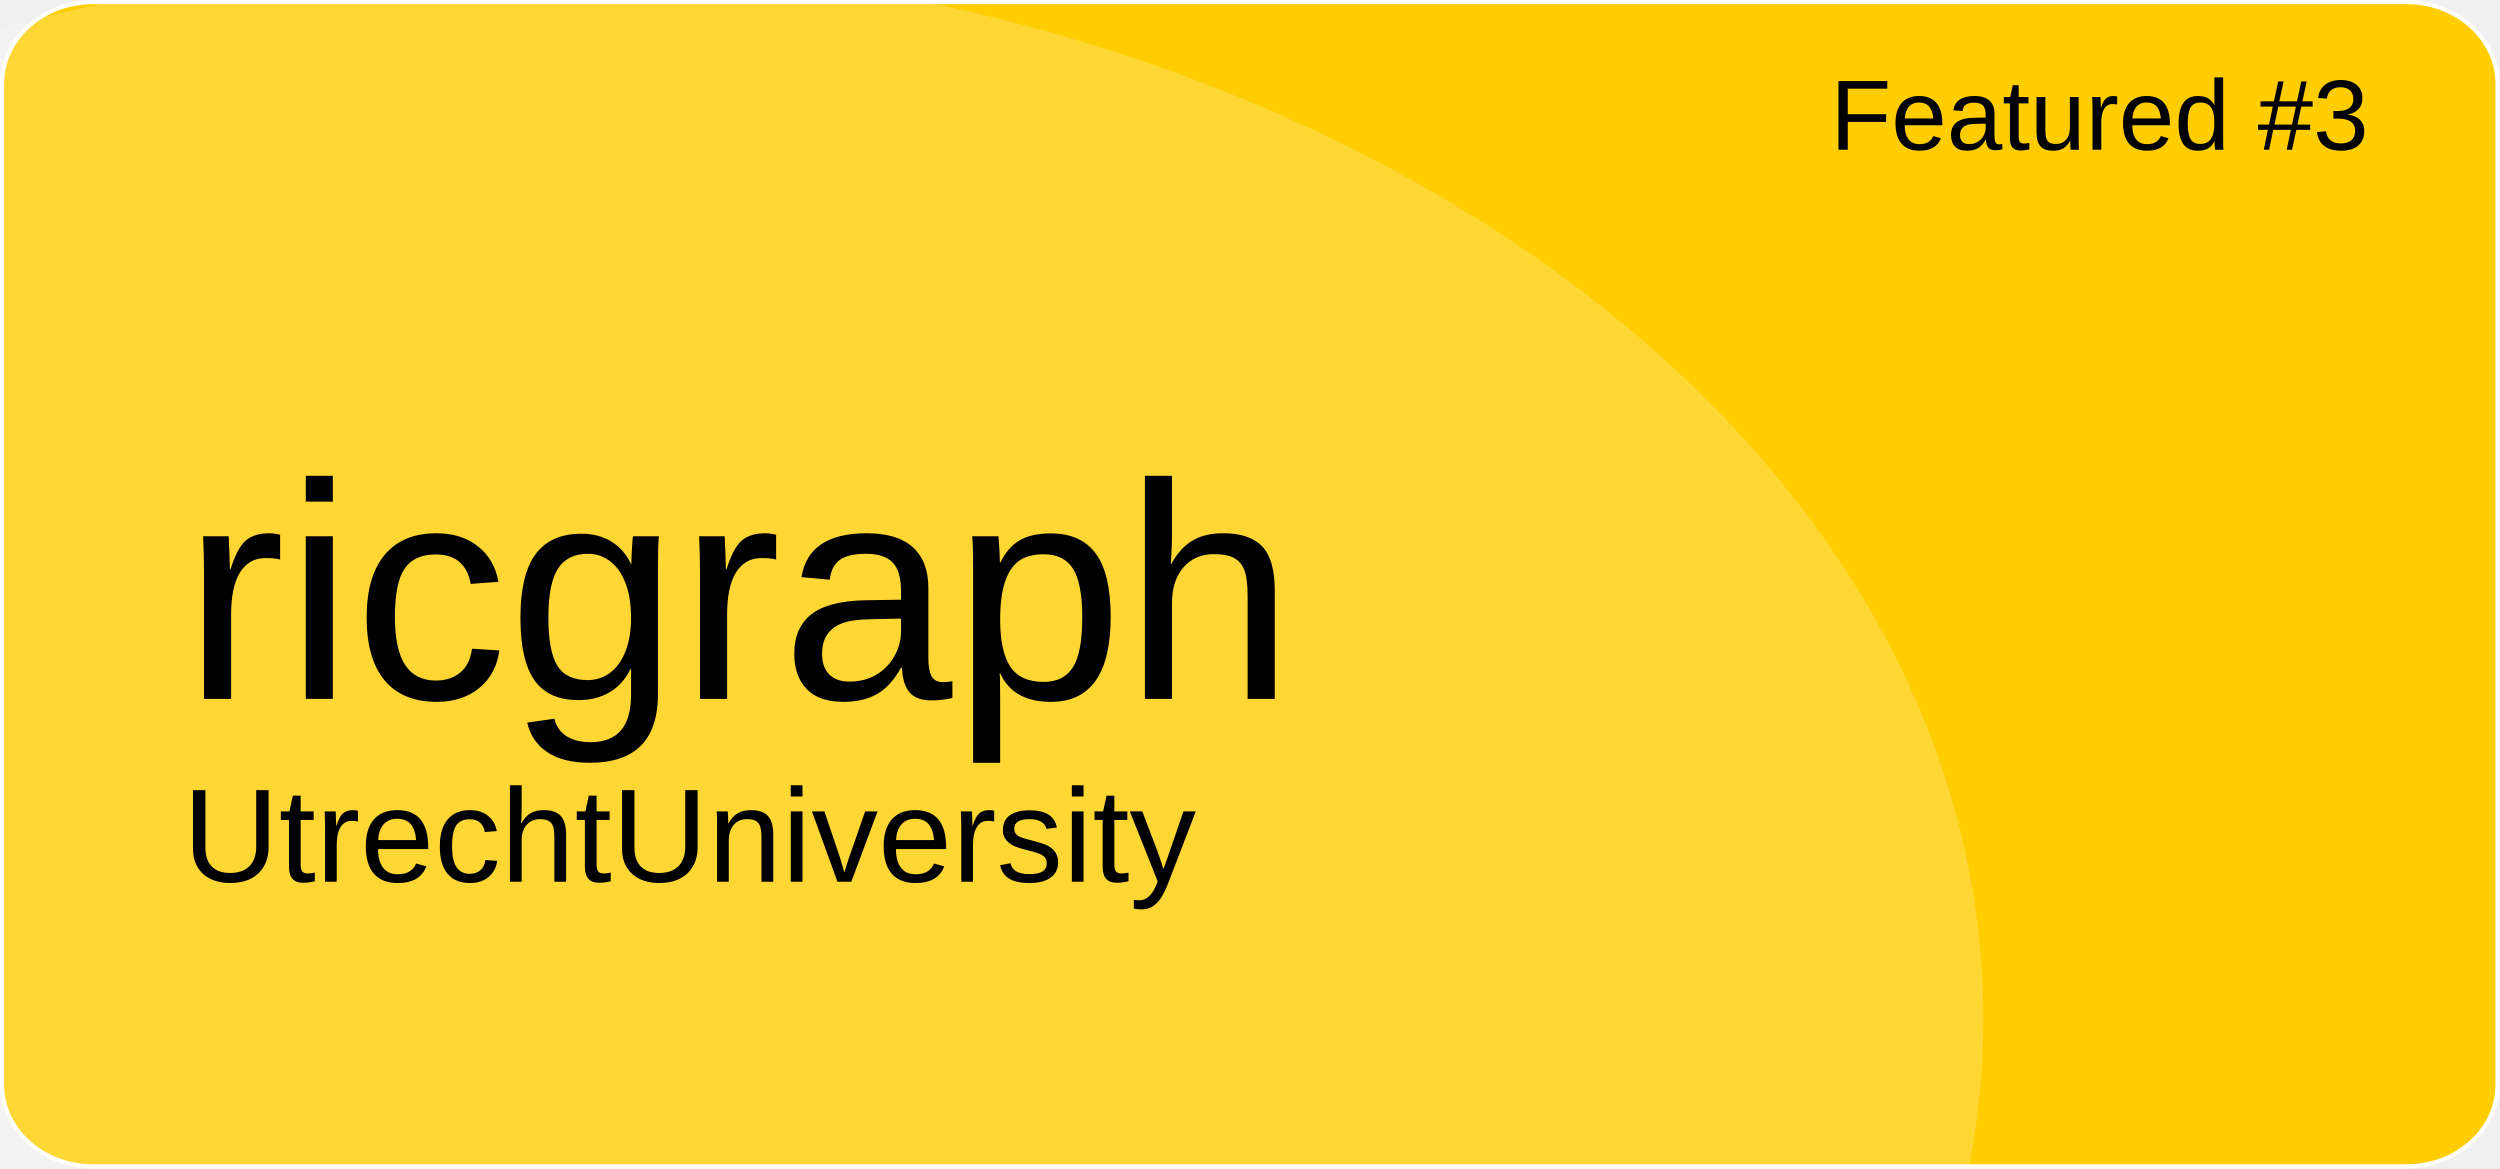
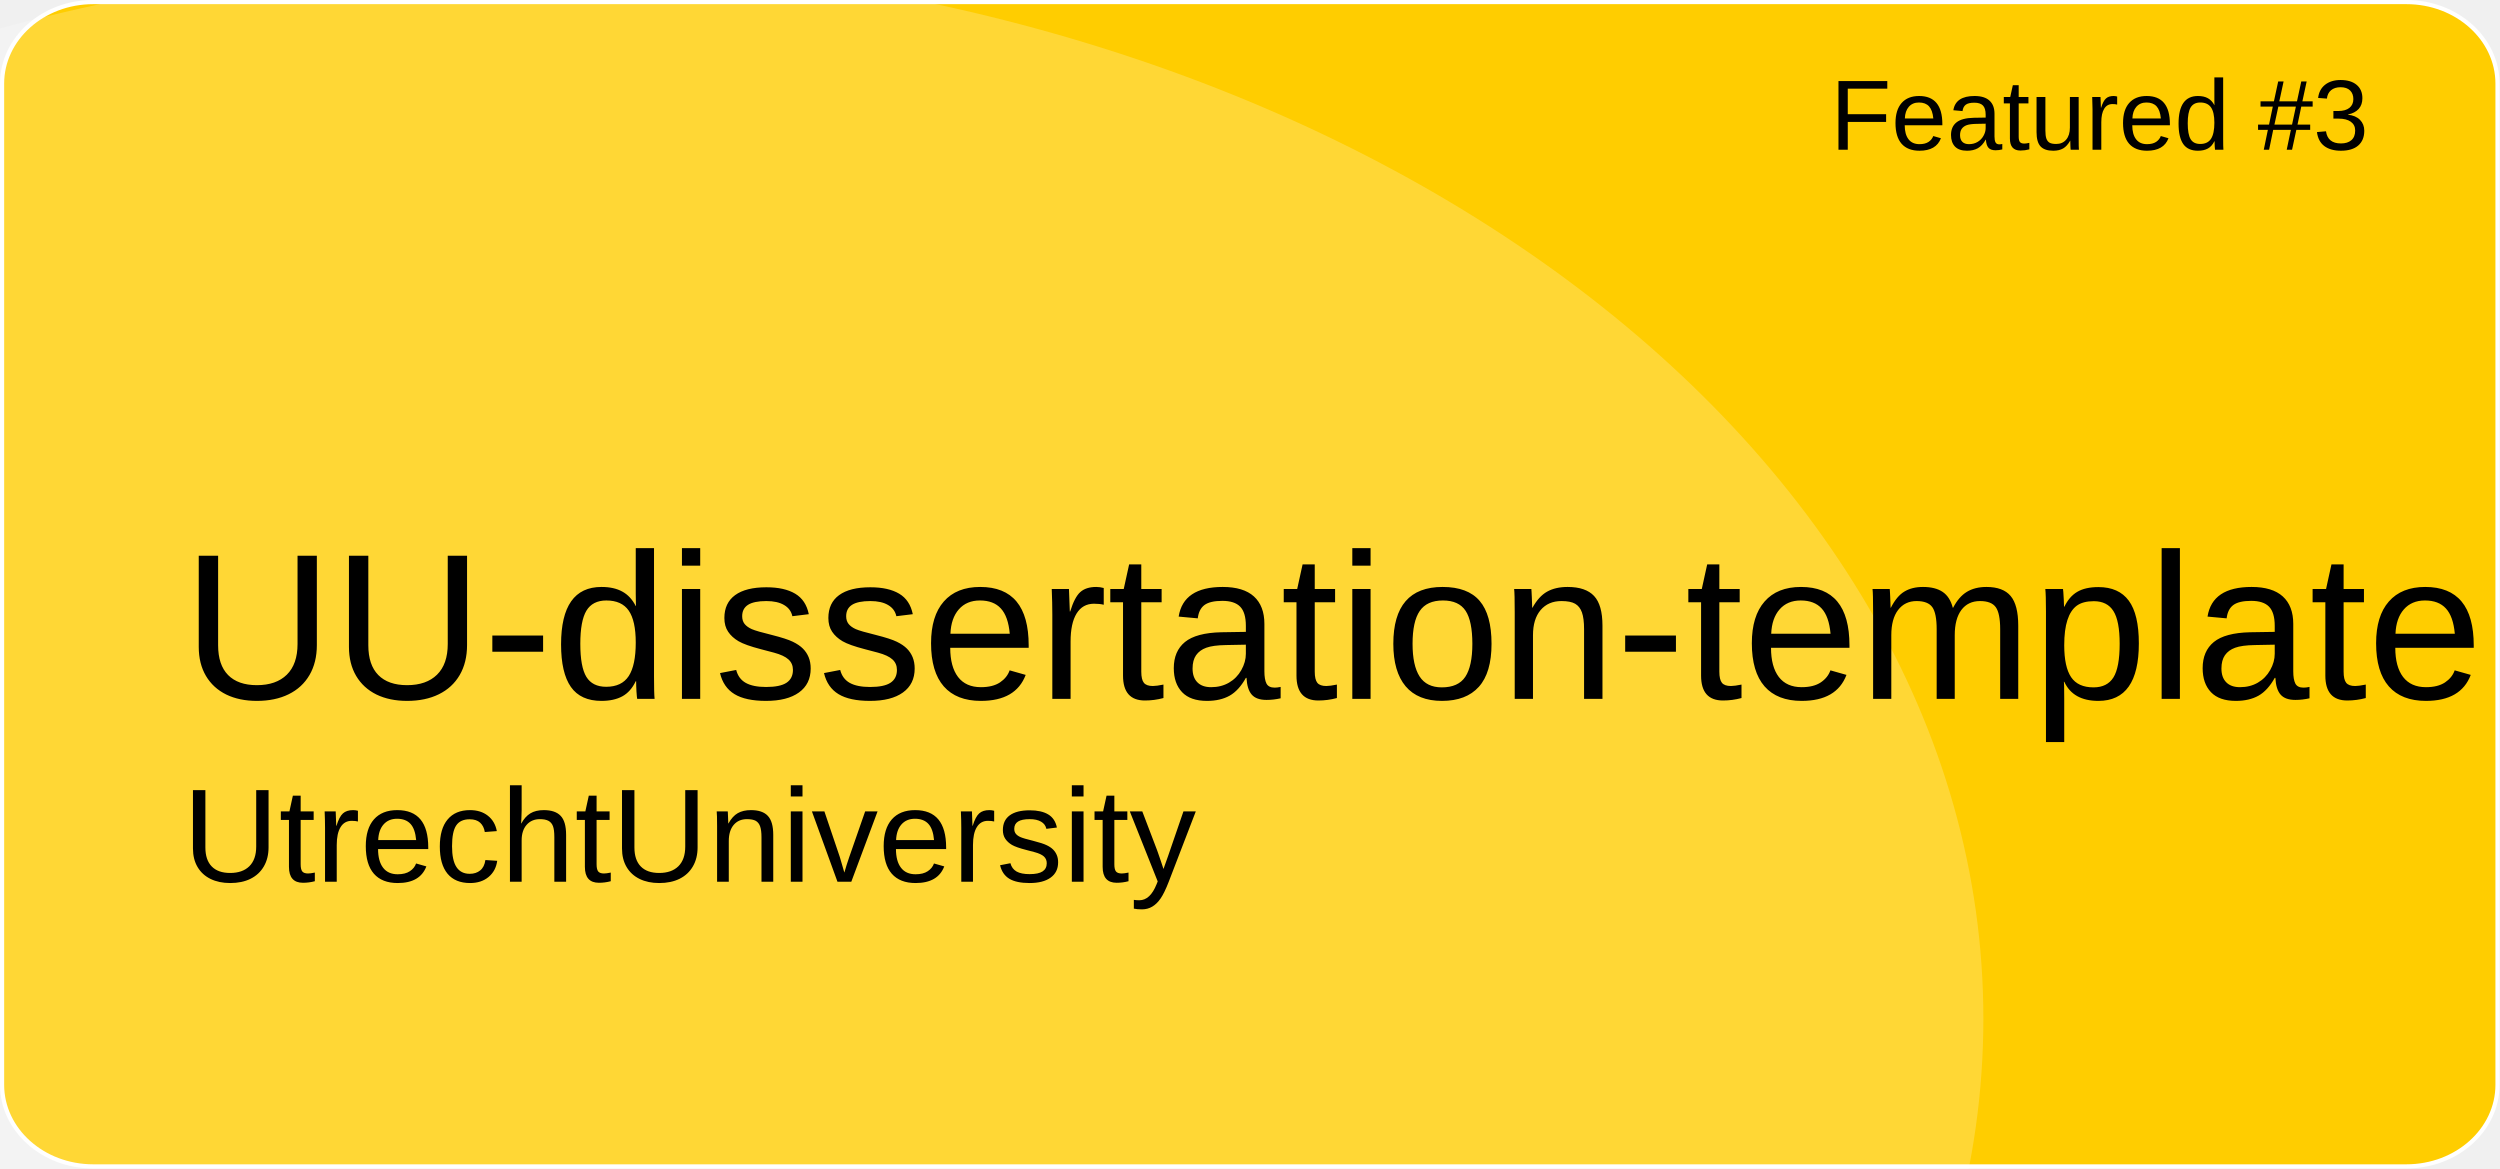
<svg xmlns="http://www.w3.org/2000/svg" version="1.1" id="a" x="0px" y="0px" viewBox="0 0 601 281" style="enable-background:new 0 0 601 281;" xml:space="preserve">
  <style type="text/css">
	.st0{fill:#FFCD00;stroke:#FFFFFF;stroke-miterlimit:10;}
	.st1{opacity:0.21;fill:#FFFFFF;enable-background:new    ;}
	.st2{font-family:'Arial';}
	.st3{font-size:24px;}
- 	.st4{font-size:74px;}
+ 	.st4{font-size:50px;}
	.st5{font-size:32px;}
</style>
  <path id="b" class="st0" d="M22.4,0.5h556.1c12.1,0,21.9,8.8,21.9,19.6v240.7c0,10.8-9.8,19.6-21.9,19.6H22.4  c-12.1,0-21.9-8.8-21.9-19.6V20.1C0.5,9.3,10.3,0.5,22.4,0.5z" />
  <ellipse class="st1" cx="124.5" cy="244.9" rx="352.3" ry="254.4" />
  <text transform="matrix(1 0 0 1 440 36)" class="st2 st3">Featured #3</text>
-   <text transform="matrix(1 0 0 1 43.92 168.01)" class="st2 st4">ricgraph</text>
+   <text transform="matrix(1 0 0 1 43.92 168.01)" class="st2 st4">UU-dissertation-template</text>
  <text transform="matrix(1 0 0 1 43.92 211.97)" class="st2 st5">UtrechtUniversity</text>
</svg>
